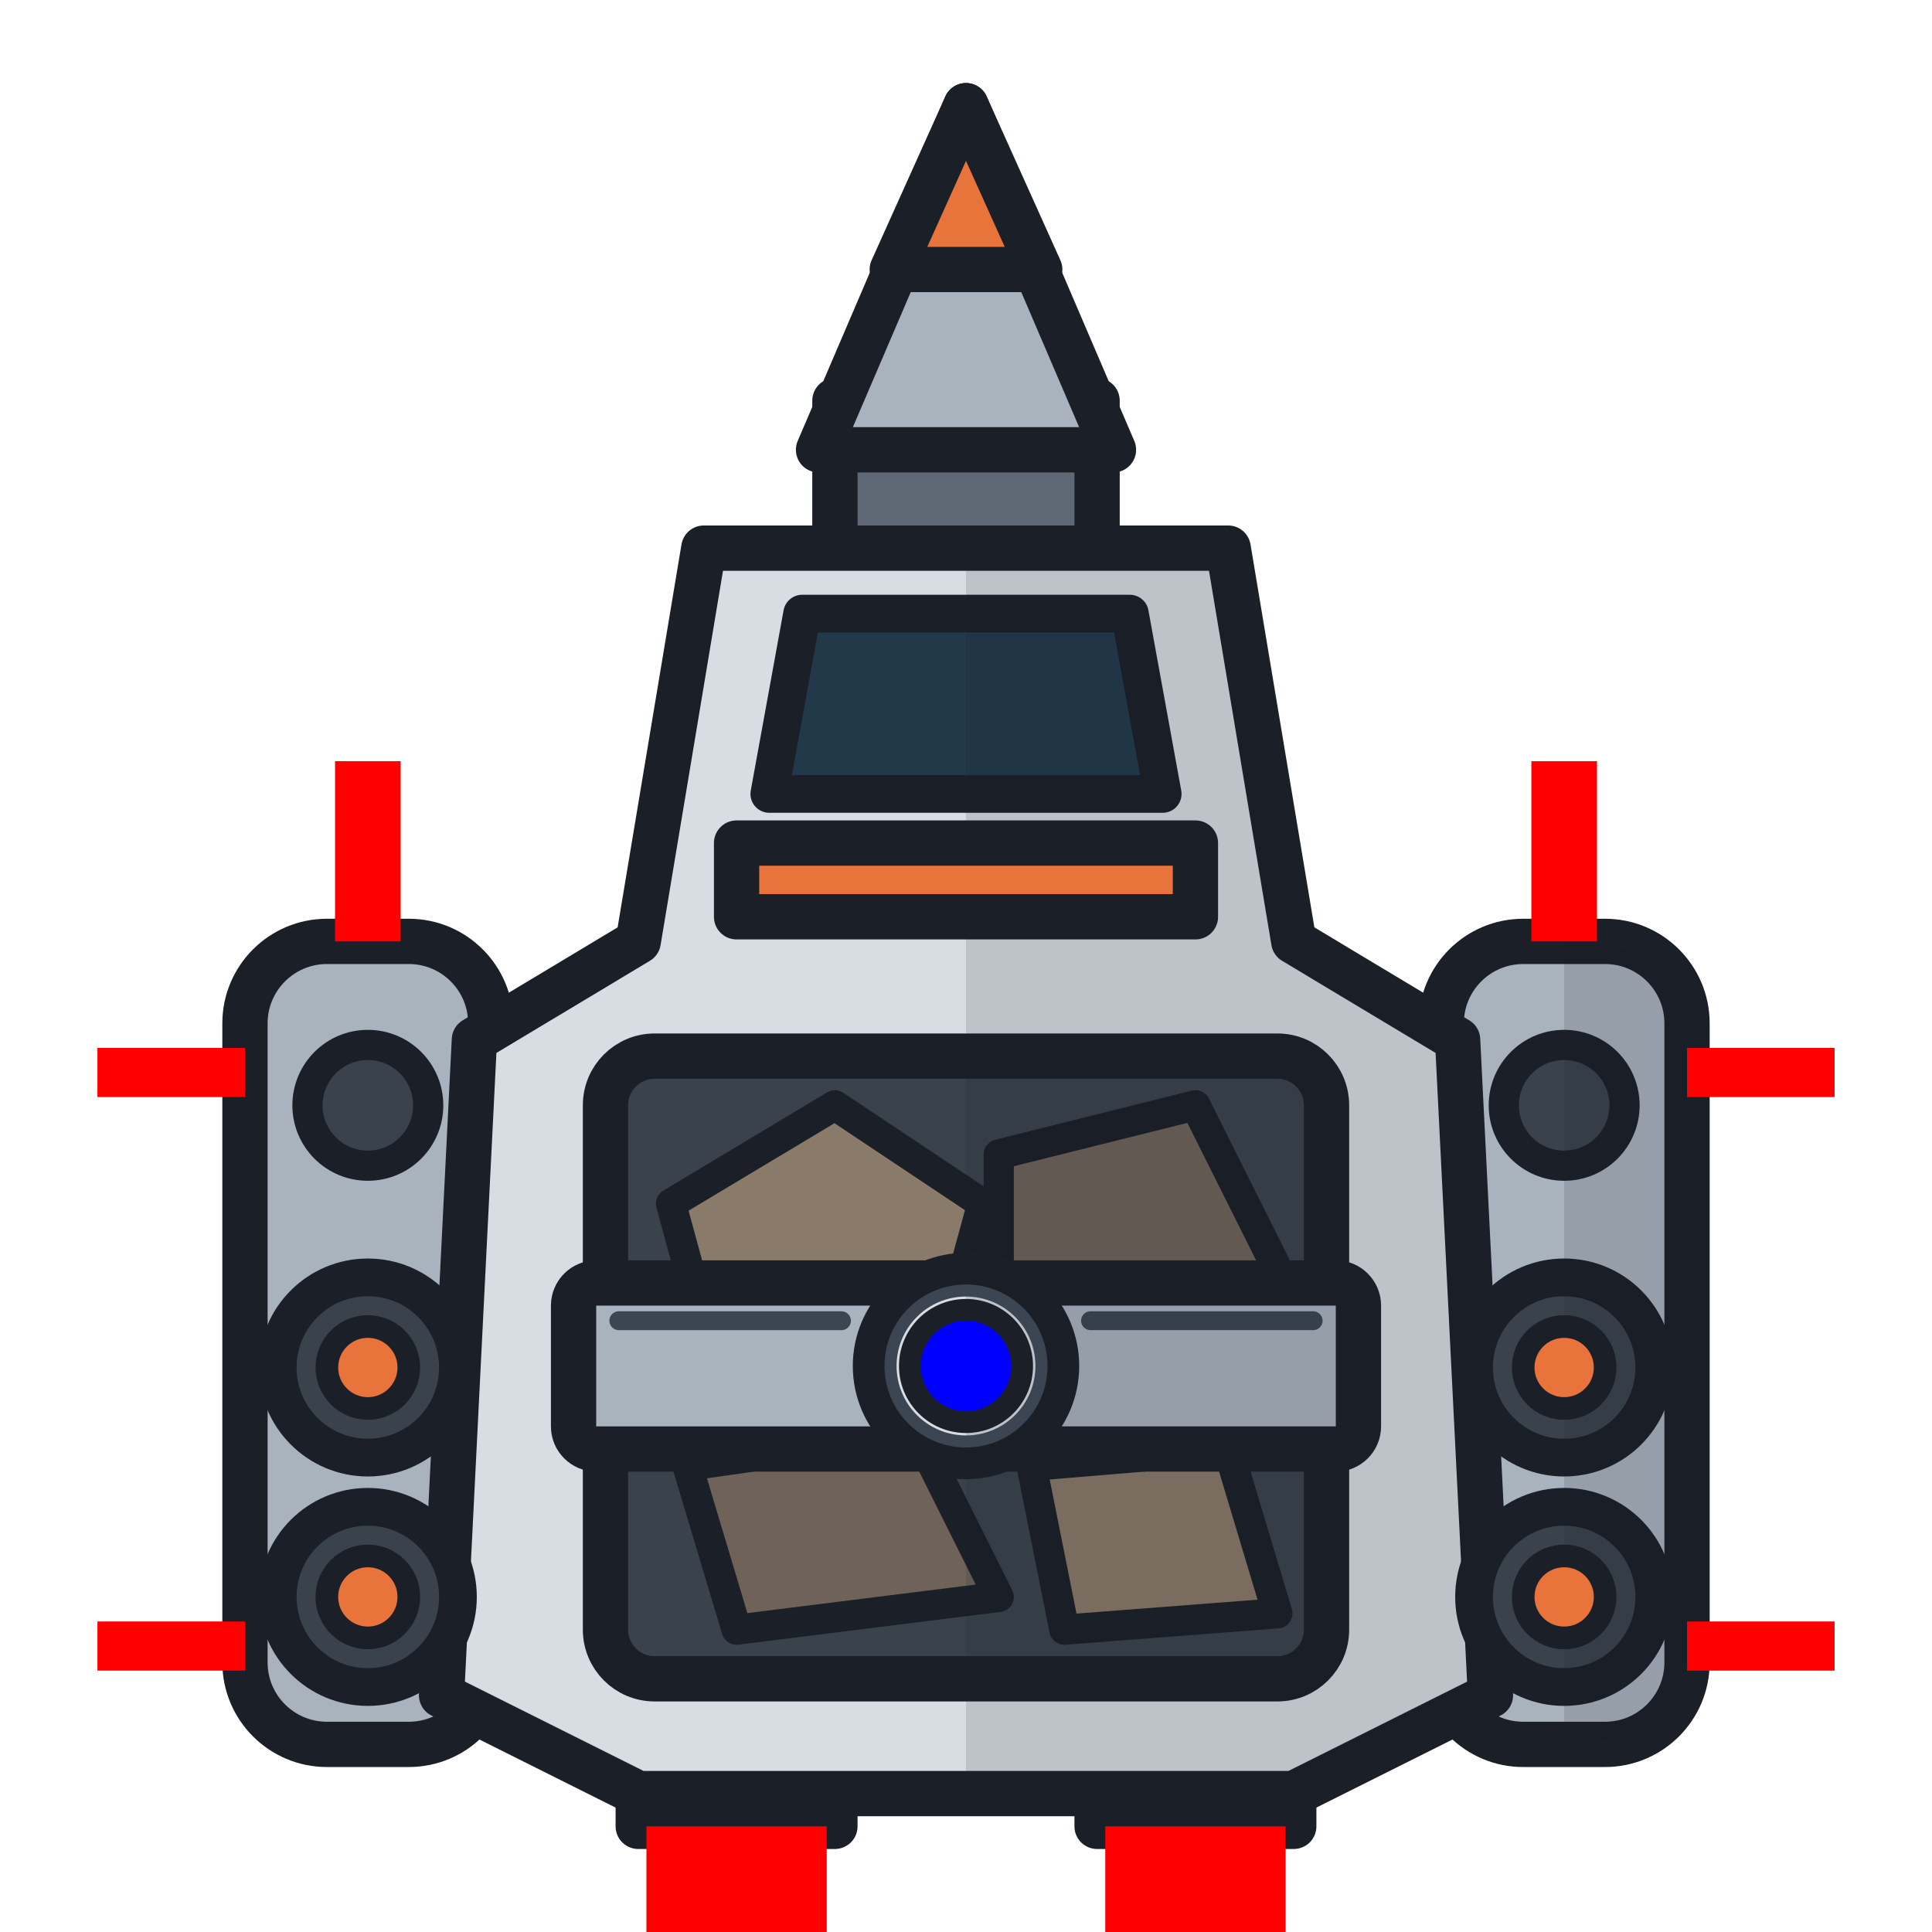
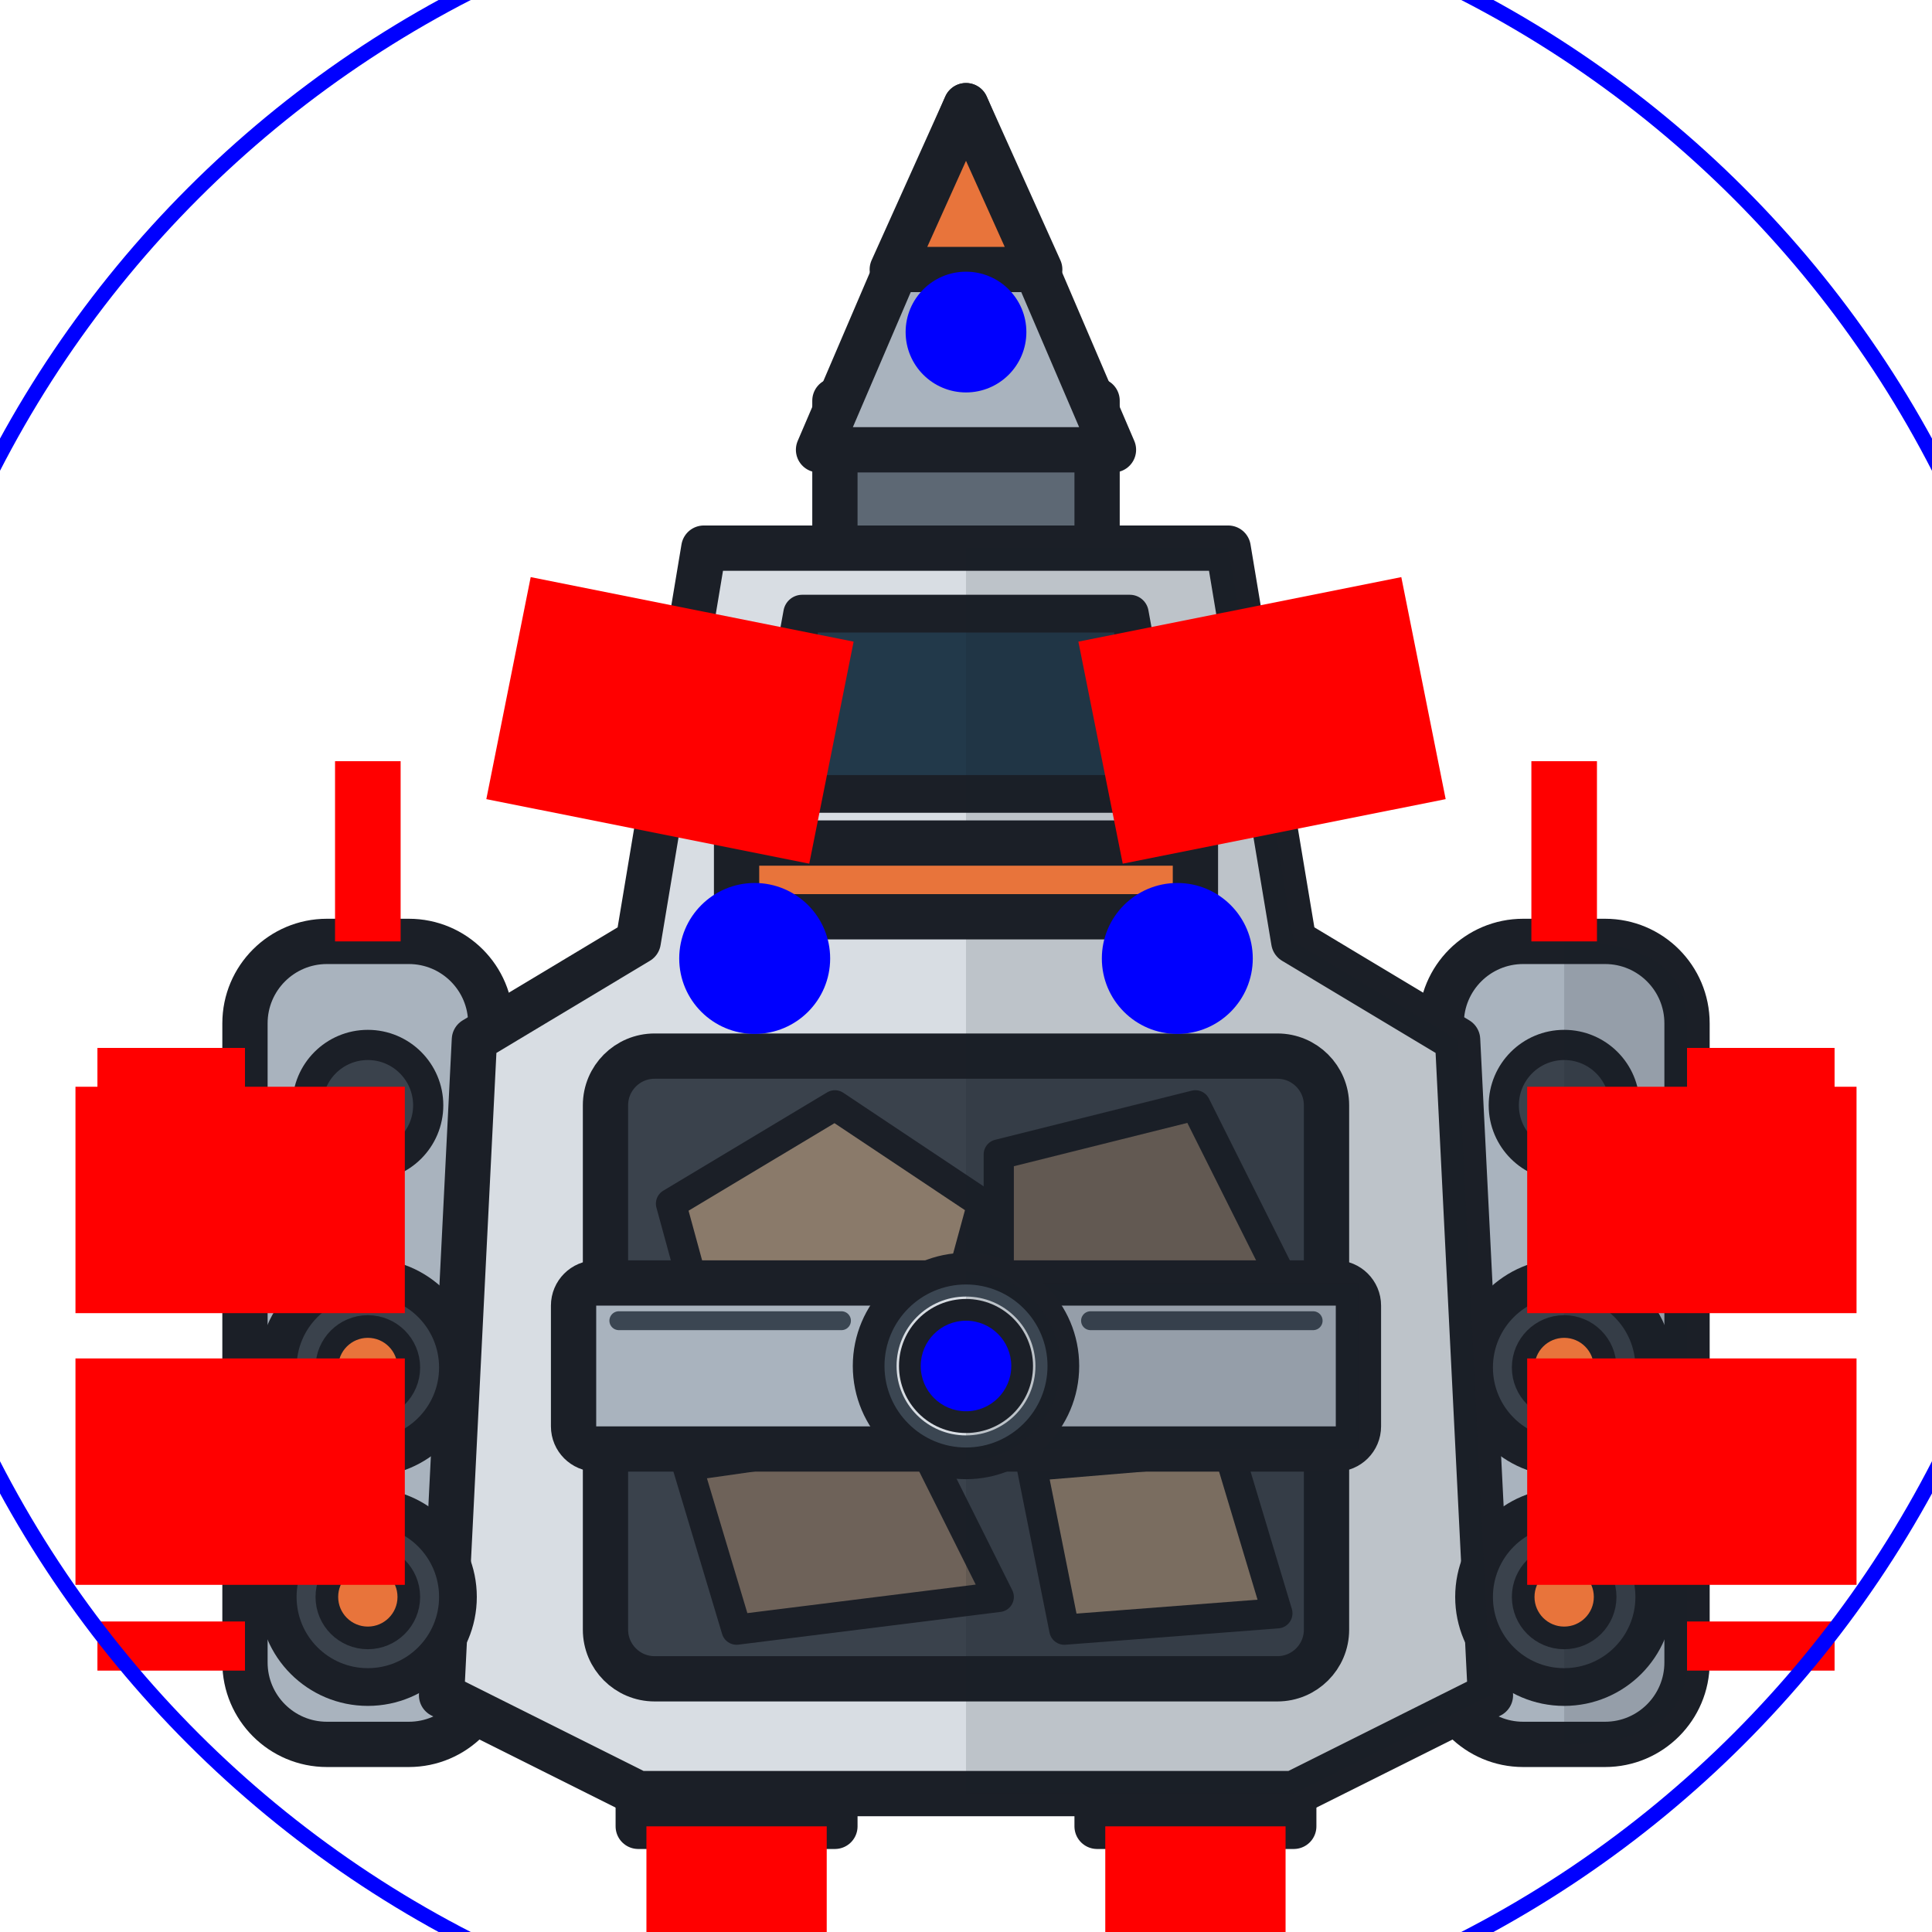
<svg xmlns="http://www.w3.org/2000/svg" viewBox="0 0 256 256">
  <g id="hull" stroke="#1b1f27" stroke-width="6" stroke-linejoin="round" stroke-linecap="round">
    <rect x="32.46" y="124.74" width="32.57" height="106.4" rx="10.86" fill="#a9b3be" />
    <rect x="190.97" y="124.74" width="32.57" height="106.4" rx="10.86" fill="#a9b3be" />
    <rect x="84.57" y="222.46" width="26.06" height="19.54" fill="#5d6874" />
    <rect x="145.37" y="222.46" width="26.06" height="19.54" fill="#5d6874" />
    <rect x="110.63" y="53.09" width="34.74" height="23.89" fill="#5d6874" />
    <path d="M108.46 59.6 L147.54 59.6 L128 14 Z" fill="#a9b3be" />
    <path d="M93.26 72.63 L162.74 72.63 L171.43 124.74 L193.14 137.77 L197.49 224.63 L171.43 237.66 L84.57 237.66 L58.51 224.63 L62.86 137.77 L84.57 124.74 Z" fill="#d8dde3" />
    <rect x="80.23" y="139.94" width="95.54" height="82.51" rx="6.51" fill="#3a424c" />
    <path d="M88.91 159.49 L110.63 146.46 L130.17 159.49 L123.66 183.37 L95.43 183.37 Z" fill="#8a7a6a" stroke-width="4" />
    <path d="M132.34 152.97 L158.4 146.46 L169.26 168.17 L151.89 187.71 L132.34 179.03 Z" fill="#6e6259" stroke-width="4" />
    <path d="M91.09 194.23 L121.49 189.89 L132.34 211.6 L97.6 215.94 Z" fill="#6e6259" stroke-width="4" />
    <path d="M136.69 194.23 L162.74 192.06 L169.26 213.77 L141.03 215.94 Z" fill="#8a7a6a" stroke-width="4" />
    <path d="M106.29 81.31 L149.71 81.31 L154.06 105.2 L101.94 105.2 Z" fill="#22394a" stroke-width="5" />
    <circle cx="48.74" cy="146.46" r="8" fill="#3a424c" stroke-width="4" />
    <circle cx="207.26" cy="146.46" r="8" fill="#3a424c" stroke-width="4" />
    <circle cx="48.74" cy="181.2" r="11.94" fill="#3a424c" stroke-width="5" />
    <circle cx="48.74" cy="211.6" r="11.94" fill="#3a424c" stroke-width="5" />
    <circle cx="207.26" cy="181.2" r="11.94" fill="#3a424c" stroke-width="5" />
    <circle cx="207.26" cy="211.6" r="11.94" fill="#3a424c" stroke-width="5" />
    <path d="M128 72.63 L162.74 72.63 L171.43 124.74 L193.14 137.77 L197.49 224.63 L171.43 237.66 L128 237.66 Z" stroke="none" fill="#1b1f27" fill-opacity="0.14" />
    <path d="M207.26 124.74 Q223.54 124.74 223.54 135.6 L223.54 220.29 Q223.54 231.14 207.26 231.14 Z" stroke="none" fill="#1b1f27" fill-opacity="0.14" />
    <rect x="76" y="170" width="104" height="22" rx="3" fill="#a9b3be" />
    <path d="M82 175 L111.5 175 M144.5 175 L174 175" fill="none" stroke="#3b4652" stroke-width="2.5" />
    <rect x="128" y="170" width="52" height="22" fill="#1b1f27" fill-opacity="0.14" stroke="none" />
    <circle cx="128" cy="181" r="12.5" fill="#d8dde3" stroke-width="5" />
    <path d="M128 168.5 A12.5 12.5 0 0 1 128 193.5 Z" fill="#1b1f27" fill-opacity="0.14" stroke="none" />
    <circle cx="128" cy="181" r="10" fill="none" stroke="#3b4652" stroke-width="1.6" />
    <circle cx="128" cy="181" r="6.88" fill="#3a424c" stroke-width="4" />
  </g>
  <g id="accent" stroke="#1b1f27" stroke-width="6" stroke-linejoin="round" stroke-linecap="round">
    <rect x="97.6" y="111.71" width="60.8" height="9.77" fill="#e8743b" />
    <path d="M118.23 35.71 L137.77 35.71 L128 14 Z" fill="#e8743b" />
    <circle cx="48.74" cy="181.2" r="5.43" stroke-width="3" fill="#e8743b" />
    <circle cx="48.74" cy="211.6" r="5.43" stroke-width="3" fill="#e8743b" />
    <circle cx="207.26" cy="181.2" r="5.43" stroke-width="3" fill="#e8743b" />
    <circle cx="207.26" cy="211.6" r="5.43" stroke-width="3" fill="#e8743b" />
  </g>
  <g id="anchors">
    <line id="flame-main-1" x1="97.6" y1="242" x2="97.6" y2="278.91" stroke="#ff0000" stroke-width="23.89" />
    <line id="flame-main-2" x1="158.4" y1="242" x2="158.4" y2="278.91" stroke="#ff0000" stroke-width="23.89" />
    <line id="flame-reverse-1" x1="48.74" y1="124.74" x2="48.74" y2="100.86" stroke="#ff0000" stroke-width="8.69" />
    <line id="flame-reverse-2" x1="207.26" y1="124.74" x2="207.26" y2="100.86" stroke="#ff0000" stroke-width="8.69" />
    <line id="flame-side-1" x1="32.46" y1="142.11" x2="12.91" y2="142.11" stroke="#ff0000" stroke-width="6.51" />
    <line id="flame-side-2" x1="223.54" y1="142.11" x2="243.09" y2="142.11" stroke="#ff0000" stroke-width="6.51" />
    <line id="flame-side-3" x1="32.46" y1="218.11" x2="12.91" y2="218.11" stroke="#ff0000" stroke-width="6.51" />
    <line id="flame-side-4" x1="223.54" y1="218.11" x2="243.09" y2="218.11" stroke="#ff0000" stroke-width="6.51" />
    <circle id="turret-medium-1" cx="128" cy="181" r="6" fill="#0000ff" />
+     <line id="armor-1" x1="53.64" y1="159" x2="10" y2="159" stroke="#ff0000" stroke-width="30" />
+     <line id="armor-2" x1="202.36" y1="159" x2="246" y2="159" stroke="#ff0000" stroke-width="30" />
+     <line id="armor-3" x1="110.17" y1="99.73" x2="67.38" y2="91.18" stroke="#ff0000" stroke-width="30" />
+     <line id="armor-4" x1="145.83" y1="99.73" x2="188.62" y2="91.18" stroke="#ff0000" stroke-width="30" />
+     <line id="armor-5" x1="53.64" y1="195" x2="10" y2="195" stroke="#ff0000" stroke-width="30" />
+     <line id="armor-6" x1="202.36" y1="195" x2="246" y2="195" stroke="#ff0000" stroke-width="30" />
+     <circle id="module-1" cx="156" cy="127" r="10" fill="#0000ff" />
+     <circle id="module-2" cx="100" cy="127" r="10" fill="#0000ff" />
+     <circle id="nose" cx="128" cy="44" r="8" fill="#0000ff" />
+     <circle id="shield" cx="128" cy="128" r="144.81" fill="none" stroke="#0000ff" stroke-width="2" />
  </g>
</svg>
